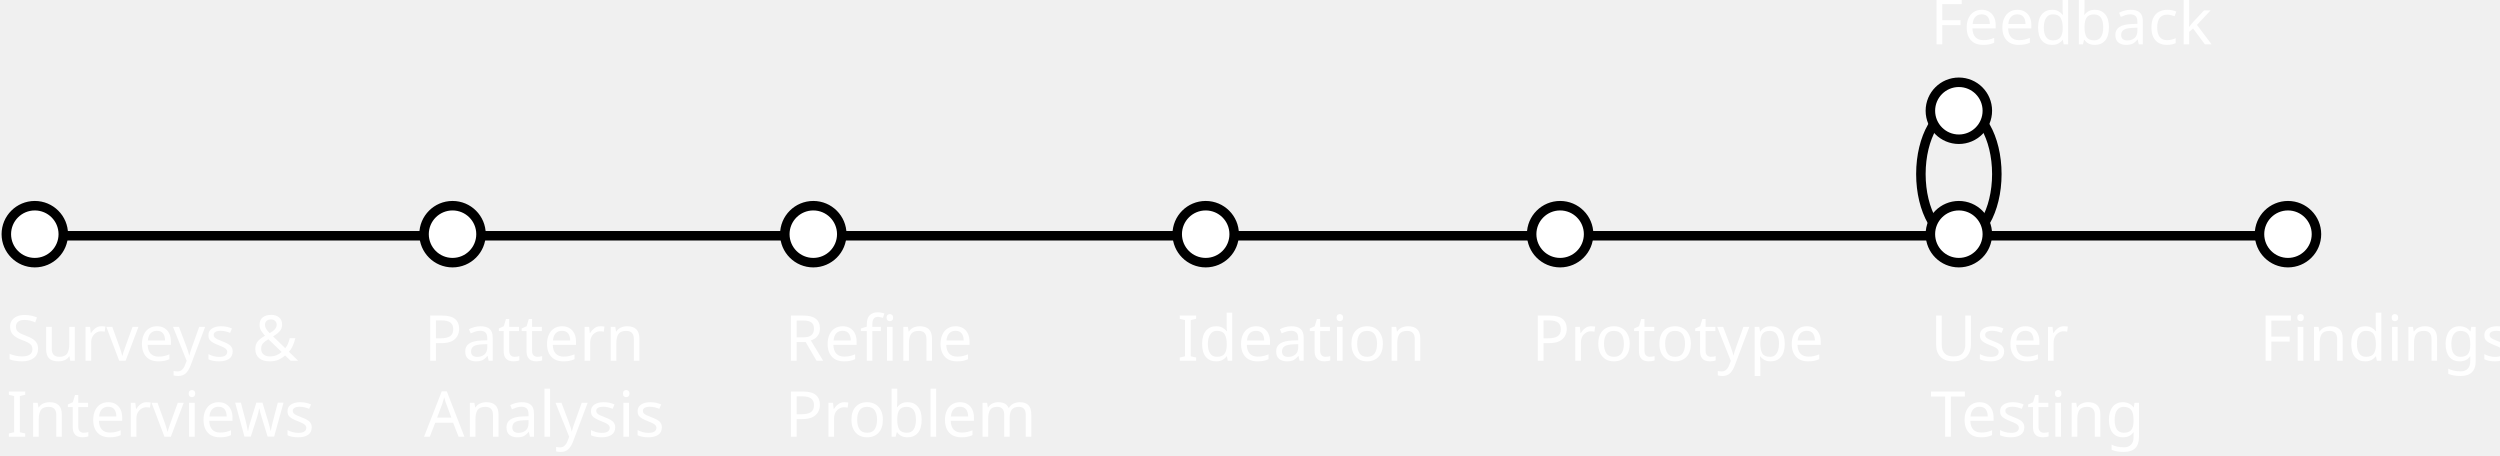
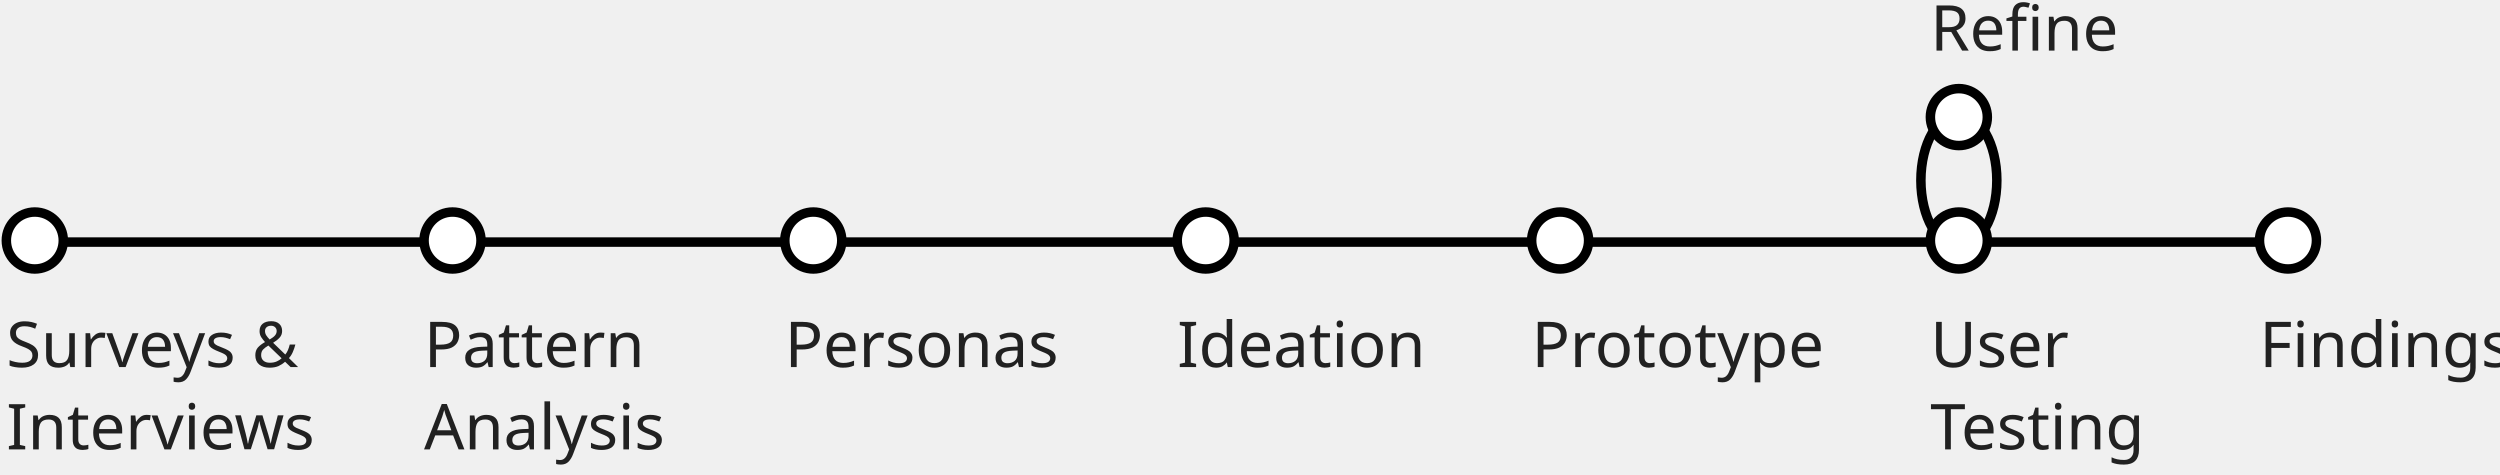
- <svg xmlns="http://www.w3.org/2000/svg" width="395px" height="72px" viewBox="0 0 395 72" version="1.1">
+ <svg xmlns="http://www.w3.org/2000/svg" width="395px" height="75px" viewBox="0 0 395 75" version="1.1">
  <defs />
  <g id="Page-1" stroke="none" stroke-width="1" fill="none" fill-rule="evenodd">
-     <g id="Artboard" transform="translate(-59, -204)">
-       <g id="Group-2" transform="translate(60, 201)">
-         <g id="Timeline-Copy" transform="translate(0, 16)">
-           <rect id="Rectangle-3" fill="#000000" x="6" y="23.5" width="351" height="1.5" />
-           <circle id="Oval-2" stroke="#000000" stroke-width="1.5" fill="#FFFFFF" cx="4.5" cy="24" r="4.5" />
-           <ellipse id="Oval-4" stroke="#000000" stroke-width="1.5" cx="308.5" cy="14.5" rx="6" ry="10.5" />
-           <circle id="Oval-3" stroke="#000000" stroke-width="1.5" fill="#FFFFFF" cx="70.5" cy="24" r="4.5" />
-           <circle id="Oval-3-Copy-2" stroke="#000000" stroke-width="1.5" fill="#FFFFFF" cx="127.5" cy="24" r="4.5" />
-           <circle id="Oval-3-Copy-3" stroke="#000000" stroke-width="1.5" fill="#FFFFFF" cx="189.5" cy="24" r="4.5" />
-           <circle id="Oval-3-Copy-7" stroke="#000000" stroke-width="1.5" fill="#FFFFFF" cx="245.5" cy="24" r="4.5" />
-           <circle id="Oval-3-Copy-4" stroke="#000000" stroke-width="1.5" fill="#FFFFFF" cx="308.5" cy="24" r="4.5" />
-           <ellipse id="Oval-3-Copy-6" stroke="#000000" stroke-width="1.5" fill="#FFFFFF" cx="308.5" cy="4.5" rx="4.5" ry="4.5" />
-           <circle id="Oval-3-Copy-5" stroke="#000000" stroke-width="1.5" fill="#FFFFFF" cx="360.5" cy="24" r="4.5" />
-         </g>
-         <g id="Desc-Copy" font-size="10" font-family="DINPro-Regular, DINPro" fill="#FFFFFF" font-weight="normal">
-           <text id="Surveys-&amp;-Interviews">
-             <tspan x="0" y="60">Surveys &amp;</tspan>
-             <tspan x="0" y="72">Interviews</tspan>
-           </text>
-           <text id="Pattern-Analysis">
-             <tspan x="66" y="60">Pattern</tspan>
-             <tspan x="66" y="72">Analysis</tspan>
-           </text>
-           <text id="Refine-Problem">
-             <tspan x="123" y="60">Refine </tspan>
-             <tspan x="123" y="72">Problem</tspan>
-           </text>
-           <text id="Ideation-Copy">
-             <tspan x="185" y="60">Ideation</tspan>
-           </text>
-           <text id="Prototype">
-             <tspan x="241" y="60">Prototype</tspan>
-           </text>
-           <text id="User-Testing">
-             <tspan x="304" y="60">User</tspan>
-             <tspan x="304" y="72">Testing</tspan>
-           </text>
-           <text id="Findings">
-             <tspan x="356" y="60">Findings</tspan>
-           </text>
-           <text id="Feedback">
-             <tspan x="304" y="10">Feedback</tspan>
-           </text>
+     <g id="V1-Copy" transform="translate(-439, -586)">
+       <g id="Hive-Copy" transform="translate(63, 508)">
+         <g id="Content" transform="translate(376, 0)">
+           <g id="Group-2" transform="translate(1, 76)">
+             <g id="Timeline-Copy" transform="translate(0, 16)">
+               <rect id="Rectangle-3" fill="#000000" x="6" y="23.5" width="351" height="1.5" />
+               <circle id="Oval-2" stroke="#000000" stroke-width="1.5" fill="#FFFFFF" cx="4.5" cy="24" r="4.5" />
+               <ellipse id="Oval-4" stroke="#000000" stroke-width="1.5" cx="308.5" cy="14.5" rx="6" ry="10.5" />
+               <circle id="Oval-3" stroke="#000000" stroke-width="1.5" fill="#FFFFFF" cx="70.5" cy="24" r="4.5" />
+               <circle id="Oval-3-Copy-2" stroke="#000000" stroke-width="1.5" fill="#FFFFFF" cx="127.5" cy="24" r="4.5" />
+               <circle id="Oval-3-Copy-3" stroke="#000000" stroke-width="1.5" fill="#FFFFFF" cx="189.5" cy="24" r="4.5" />
+               <circle id="Oval-3-Copy-7" stroke="#000000" stroke-width="1.5" fill="#FFFFFF" cx="245.5" cy="24" r="4.5" />
+               <circle id="Oval-3-Copy-4" stroke="#000000" stroke-width="1.5" fill="#FFFFFF" cx="308.5" cy="24" r="4.5" />
+               <ellipse id="Oval-3-Copy-6" stroke="#000000" stroke-width="1.5" fill="#FFFFFF" cx="308.5" cy="4.5" rx="4.5" ry="4.5" />
+               <circle id="Oval-3-Copy-5" stroke="#000000" stroke-width="1.5" fill="#FFFFFF" cx="360.5" cy="24" r="4.5" />
+             </g>
+             <g id="Desc-Copy" font-size="10" font-family="DINPro-Regular, DINPro" fill="#212121" font-weight="normal">
+               <text id="Surveys-&amp;-Interviews" line-spacing="13">
+                 <tspan x="0" y="60">Surveys &amp;</tspan>
+                 <tspan x="0" y="73">Interviews</tspan>
+               </text>
+               <text id="Pattern-Analysis" line-spacing="13">
+                 <tspan x="66" y="60">Pattern</tspan>
+                 <tspan x="66" y="73">Analysis</tspan>
+               </text>
+               <text id="Personas">
+                 <tspan x="123" y="60">Personas</tspan>
+               </text>
+               <text id="Ideation-Copy">
+                 <tspan x="185" y="60">Ideation</tspan>
+               </text>
+               <text id="Prototype">
+                 <tspan x="241" y="60">Prototype</tspan>
+               </text>
+               <text id="User-Testing" line-spacing="13">
+                 <tspan x="304" y="60">User</tspan>
+                 <tspan x="304" y="73">Testing</tspan>
+               </text>
+               <text id="Findings">
+                 <tspan x="356" y="60">Findings</tspan>
+               </text>
+               <text id="Refine">
+                 <tspan x="304" y="10">Refine</tspan>
+               </text>
+             </g>
+           </g>
        </g>
      </g>
    </g>
  </g>
</svg>
